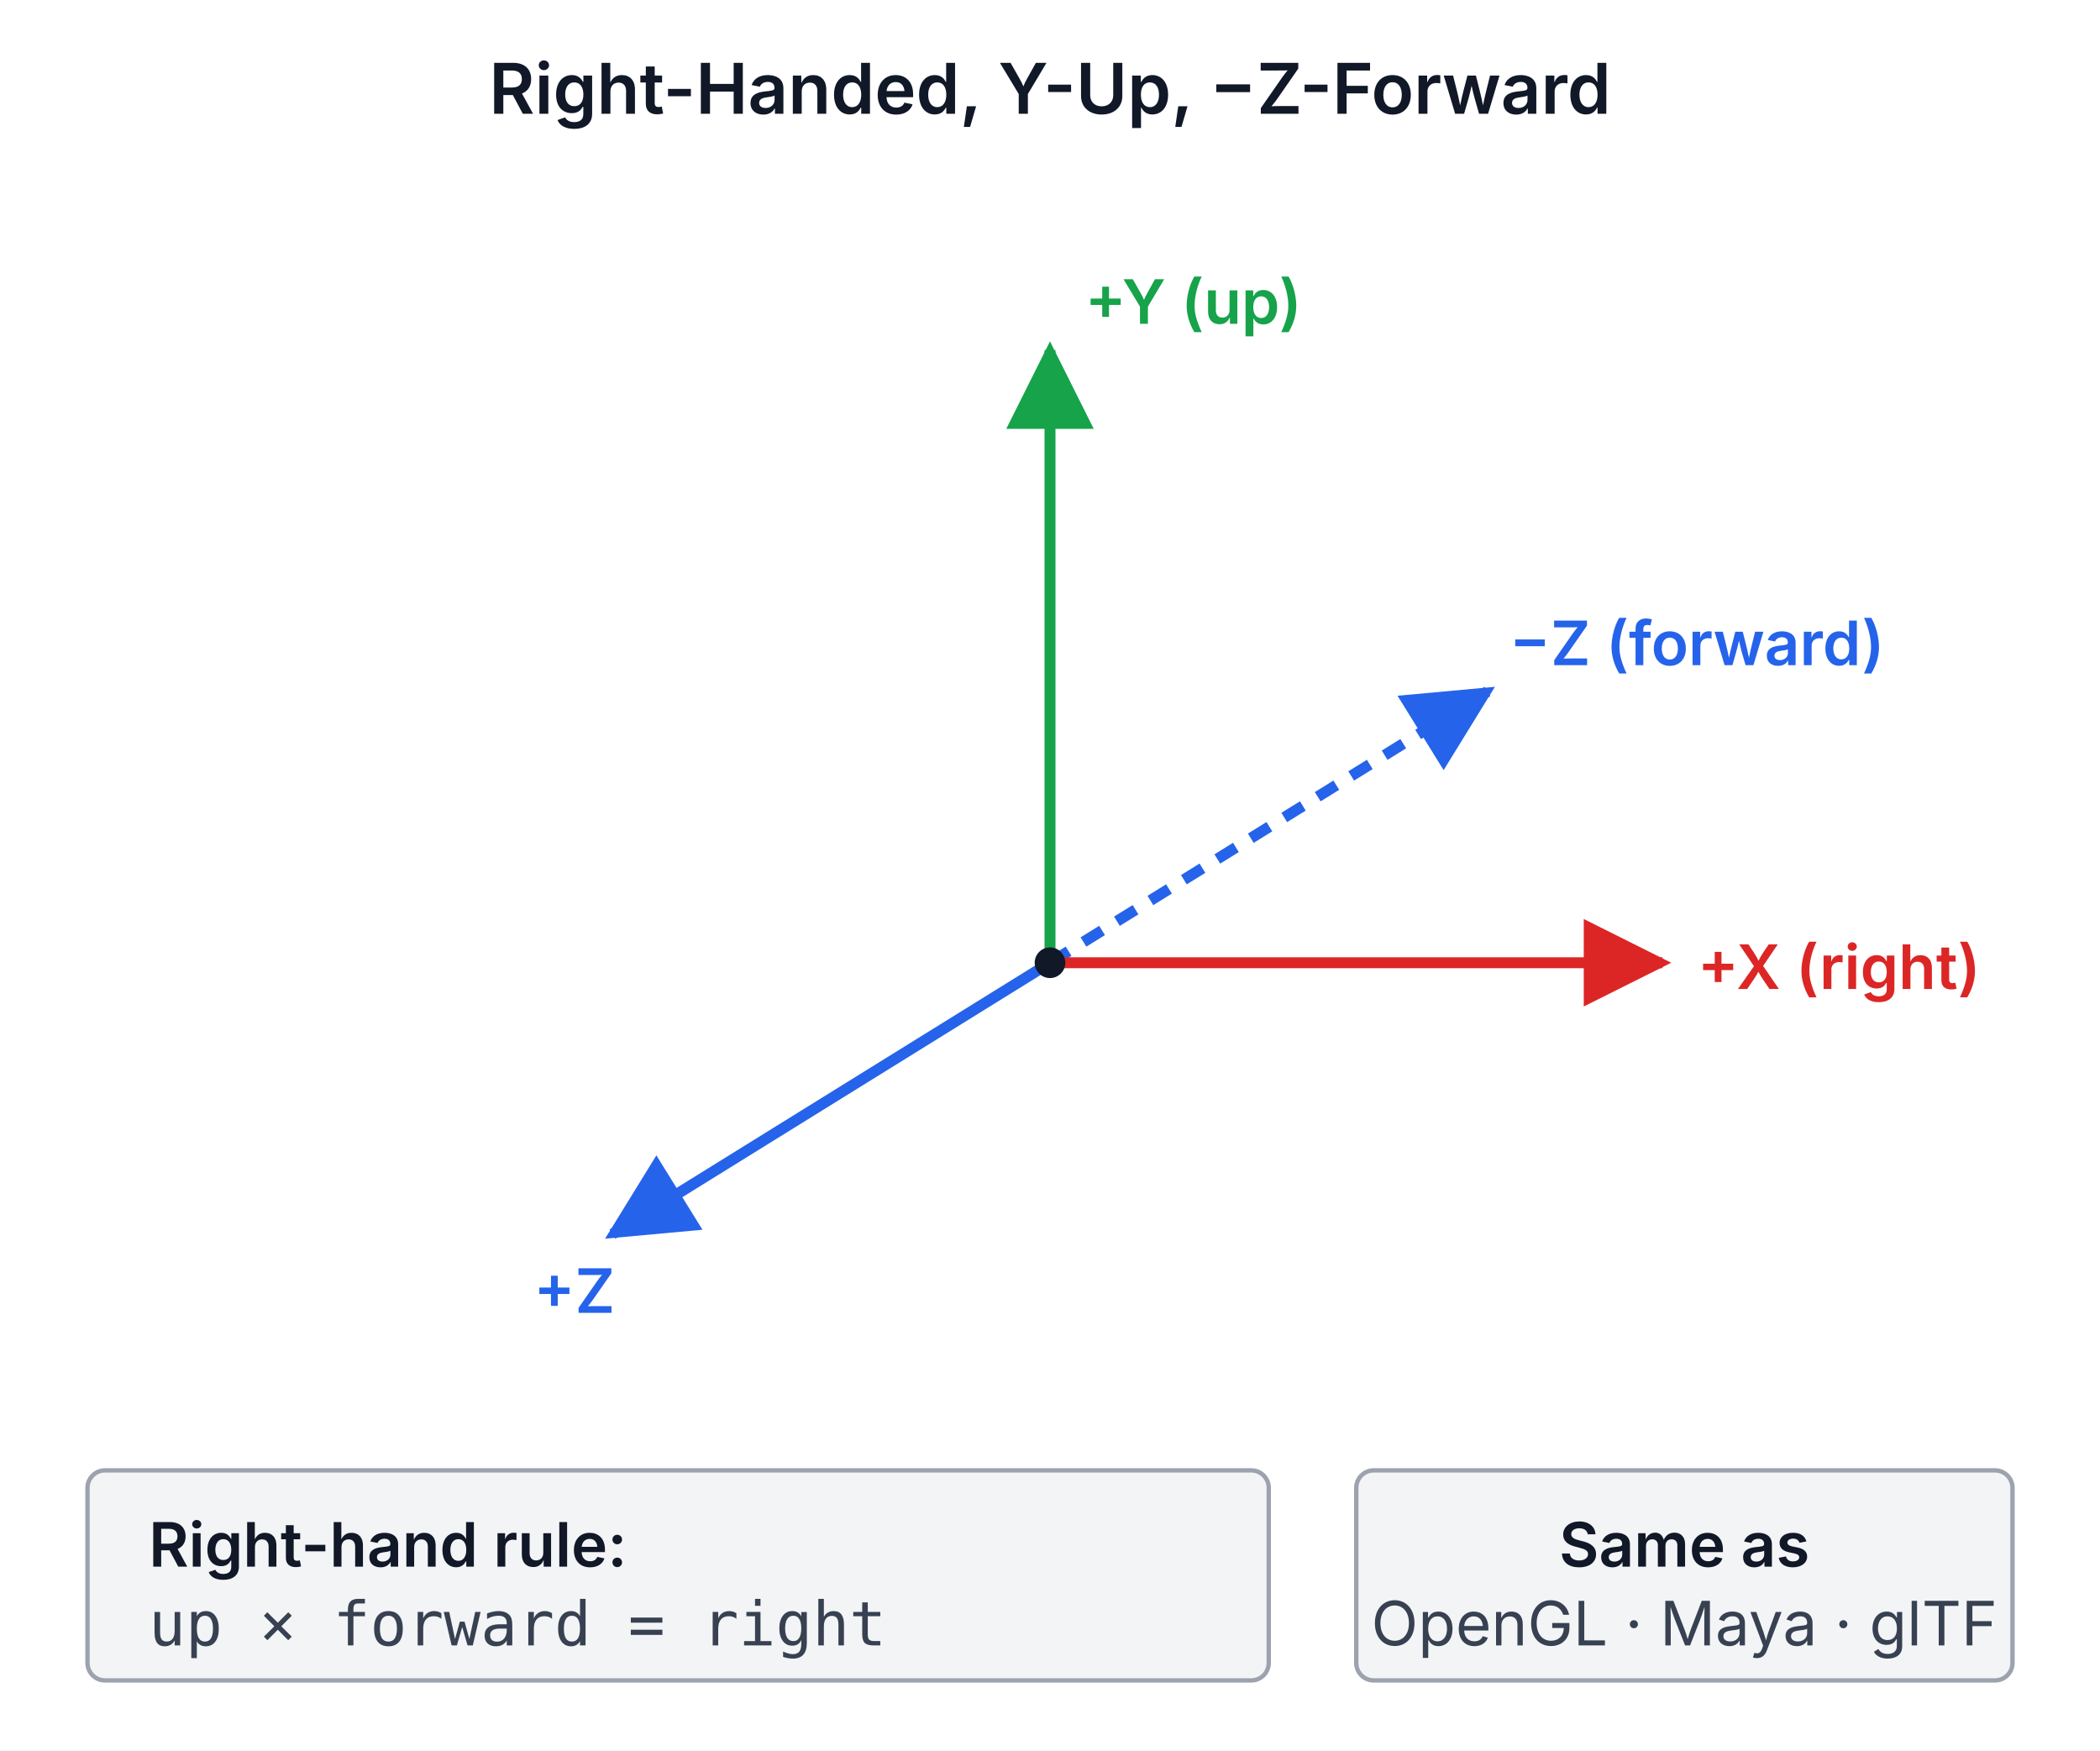
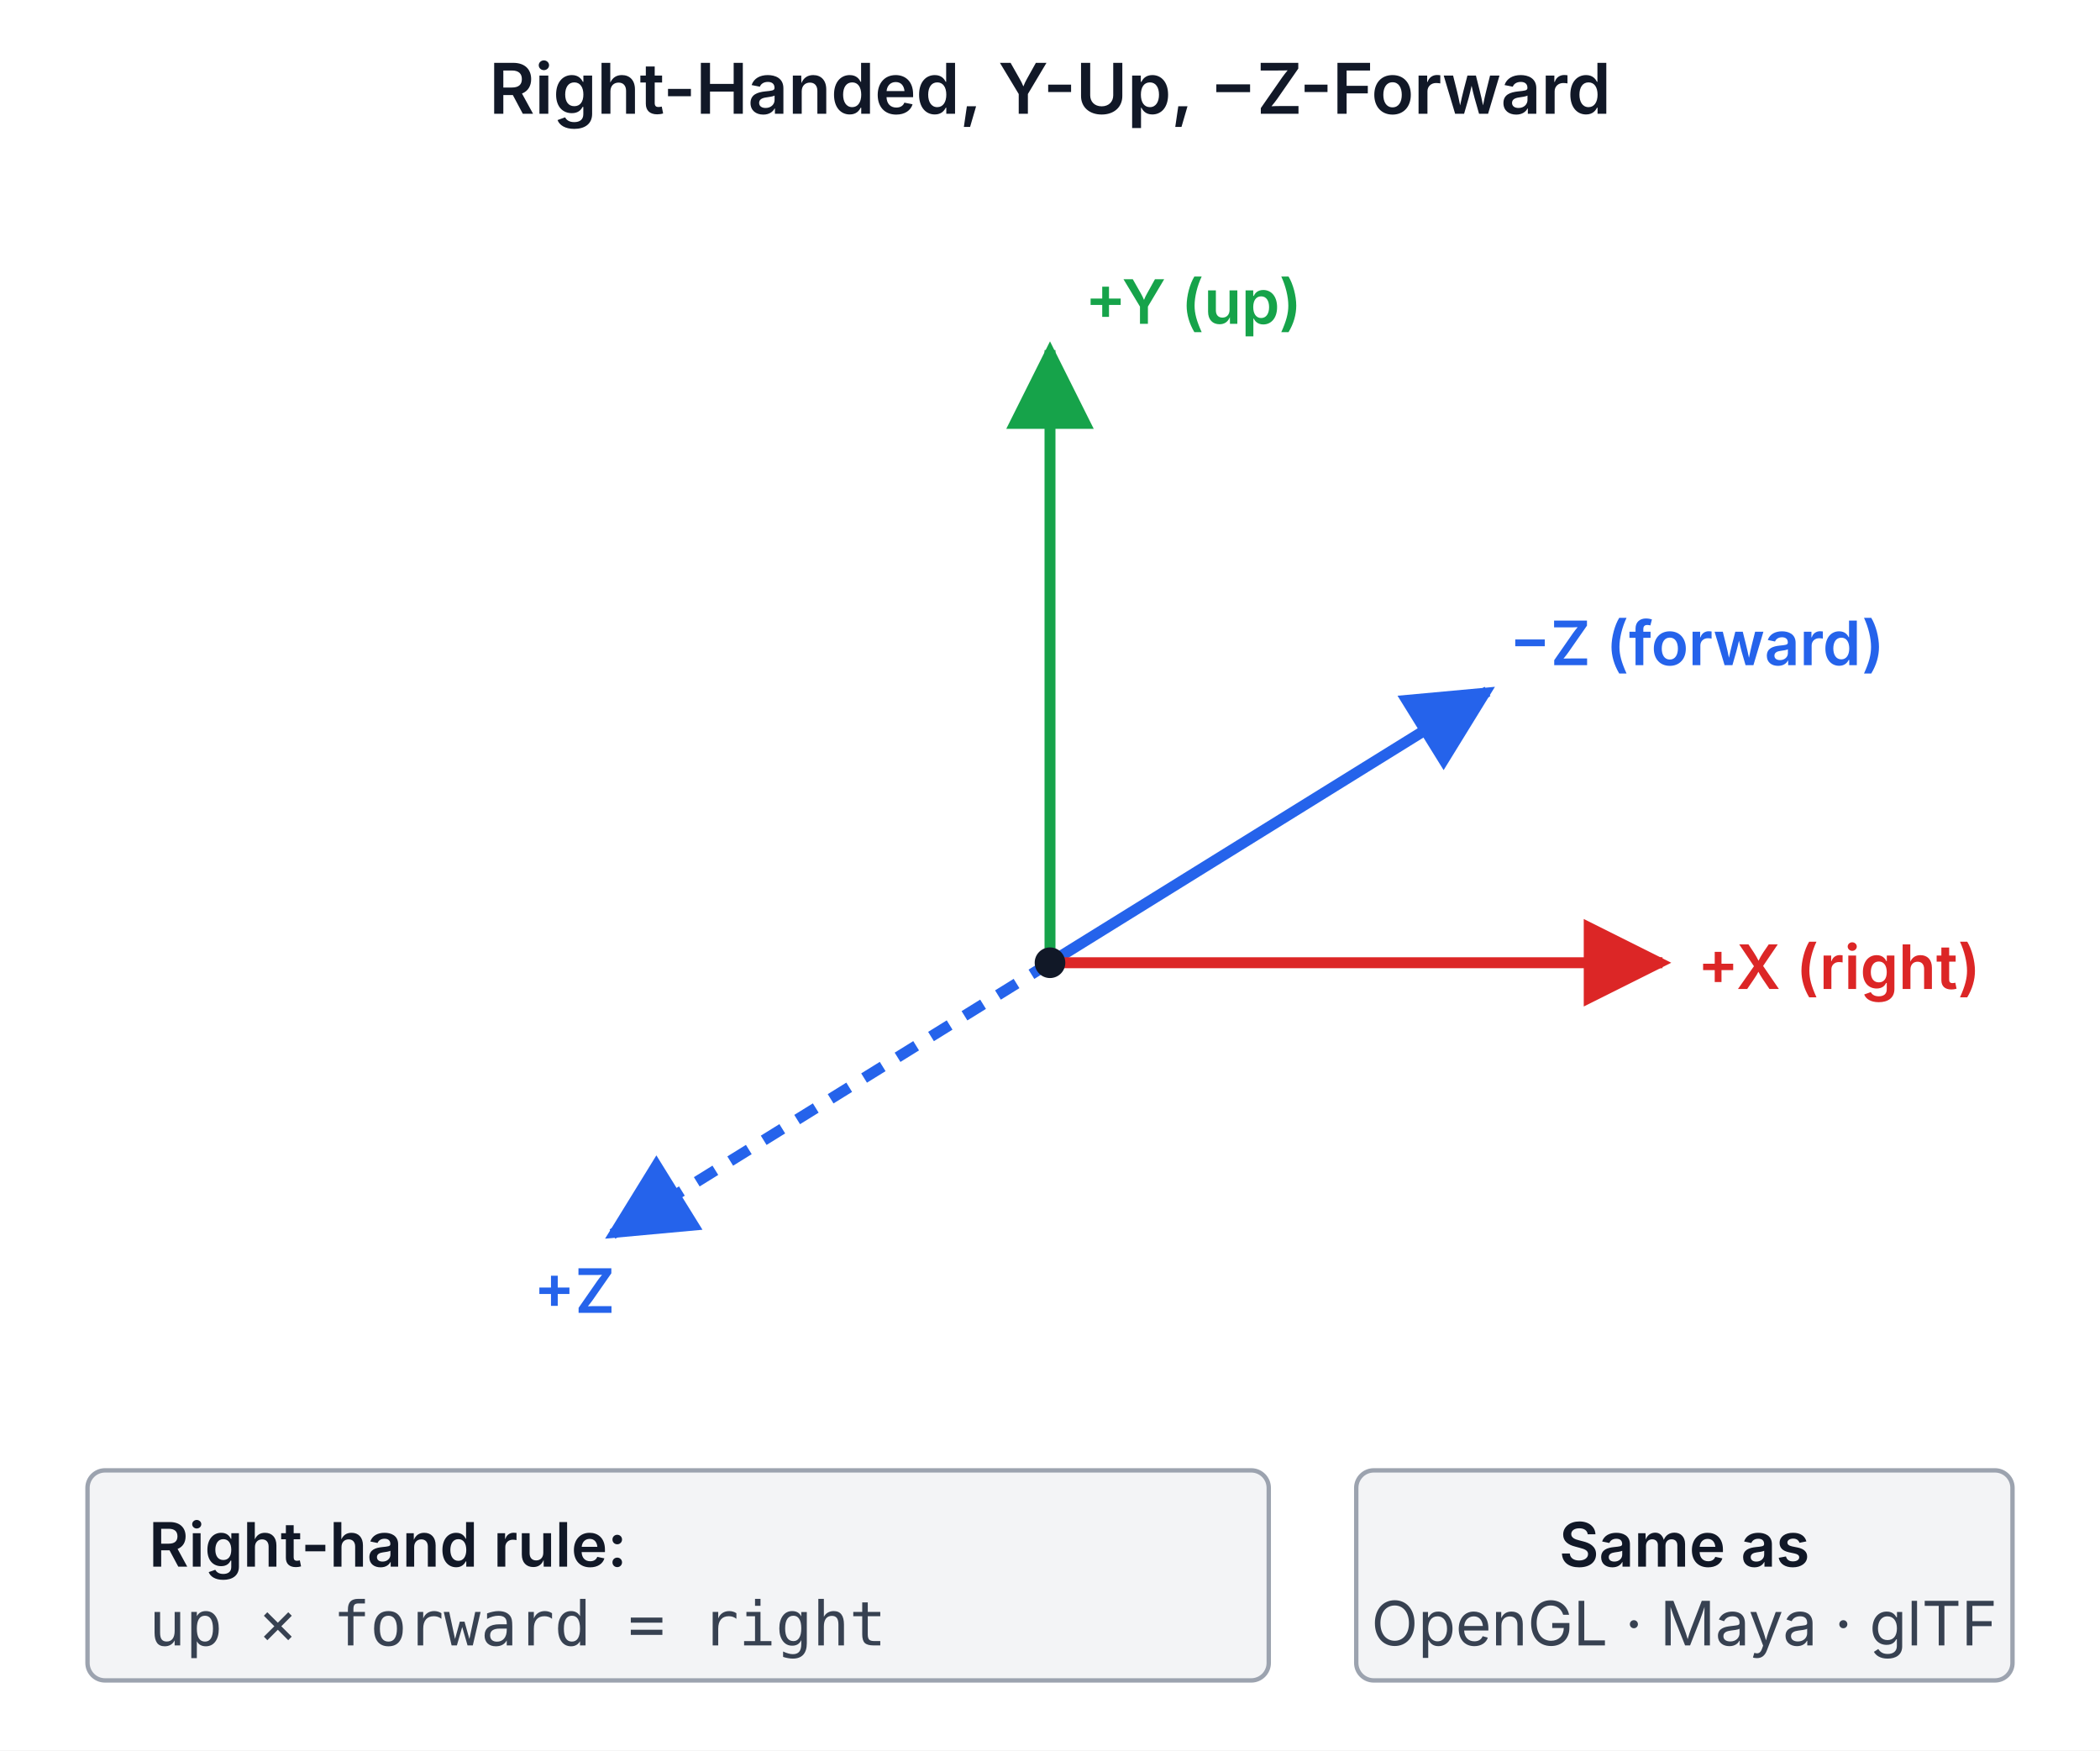
<svg xmlns="http://www.w3.org/2000/svg" viewBox="0 0 480 400" font-family="system-ui, -apple-system, sans-serif" font-size="14">
  <rect width="480" height="400" fill="#ffffff" />
  <text x="240" y="26" text-anchor="middle" font-size="16" font-weight="600" fill="#111827">Right-Handed, Y-Up, −Z-Forward</text>
  <defs>
    <marker id="arrR" viewBox="0 0 10 10" refX="9" refY="5" markerWidth="8" markerHeight="8" orient="auto-start-reverse">
      <path d="M0,0 L10,5 L0,10 z" fill="#dc2626" />
    </marker>
    <marker id="arrG" viewBox="0 0 10 10" refX="9" refY="5" markerWidth="8" markerHeight="8" orient="auto-start-reverse">
      <path d="M0,0 L10,5 L0,10 z" fill="#16a34a" />
    </marker>
    <marker id="arrB" viewBox="0 0 10 10" refX="9" refY="5" markerWidth="8" markerHeight="8" orient="auto-start-reverse">
      <path d="M0,0 L10,5 L0,10 z" fill="#2563eb" />
    </marker>
  </defs>
  <g transform="translate(240, 220)">
-     <line x1="0" y1="0" x2="-100" y2="62" stroke="#2563eb" stroke-width="2.5" marker-end="url(#arrB)" />
+     <line x1="0" y1="0" x2="-100" y2="62" stroke="#2563eb" stroke-width="2.5" stroke-dasharray="5,4" marker-end="url(#arrB)" />
    <text x="-118" y="80" fill="#2563eb" font-weight="600">+Z</text>
-     <line x1="0" y1="0" x2="100" y2="-62" stroke="#2563eb" stroke-width="2.5" stroke-dasharray="5,4" marker-end="url(#arrB)" />
+     <line x1="0" y1="0" x2="100" y2="-62" stroke="#2563eb" stroke-width="2.5" marker-end="url(#arrB)" />
    <text x="105" y="-68" fill="#2563eb" font-weight="600">−Z (forward)</text>
    <line x1="0" y1="0" x2="140" y2="0" stroke="#dc2626" stroke-width="2.5" marker-end="url(#arrR)" />
    <text x="148" y="6" fill="#dc2626" font-weight="600">+X (right)</text>
    <line x1="0" y1="0" x2="0" y2="-140" stroke="#16a34a" stroke-width="2.5" marker-end="url(#arrG)" />
    <text x="8" y="-146" fill="#16a34a" font-weight="600">+Y (up)</text>
    <circle cx="0" cy="0" r="3.5" fill="#111827" />
  </g>
  <g transform="translate(20, 336)">
    <rect x="0" y="0" width="270" height="48" fill="#f3f4f6" stroke="#9ca3af" rx="4" />
    <text x="14" y="22" fill="#111827" font-weight="600">Right-hand rule:</text>
    <text x="14" y="40" fill="#374151" font-family="ui-monospace, Consolas, monospace">up × forward = right</text>
  </g>
  <g transform="translate(310, 336)">
    <rect x="0" y="0" width="150" height="48" fill="#f3f4f6" stroke="#9ca3af" rx="4" />
    <text x="75" y="22" text-anchor="middle" fill="#111827" font-weight="600">Same as</text>
    <text x="75" y="40" text-anchor="middle" fill="#374151">OpenGL · Maya · glTF</text>
  </g>
</svg>
